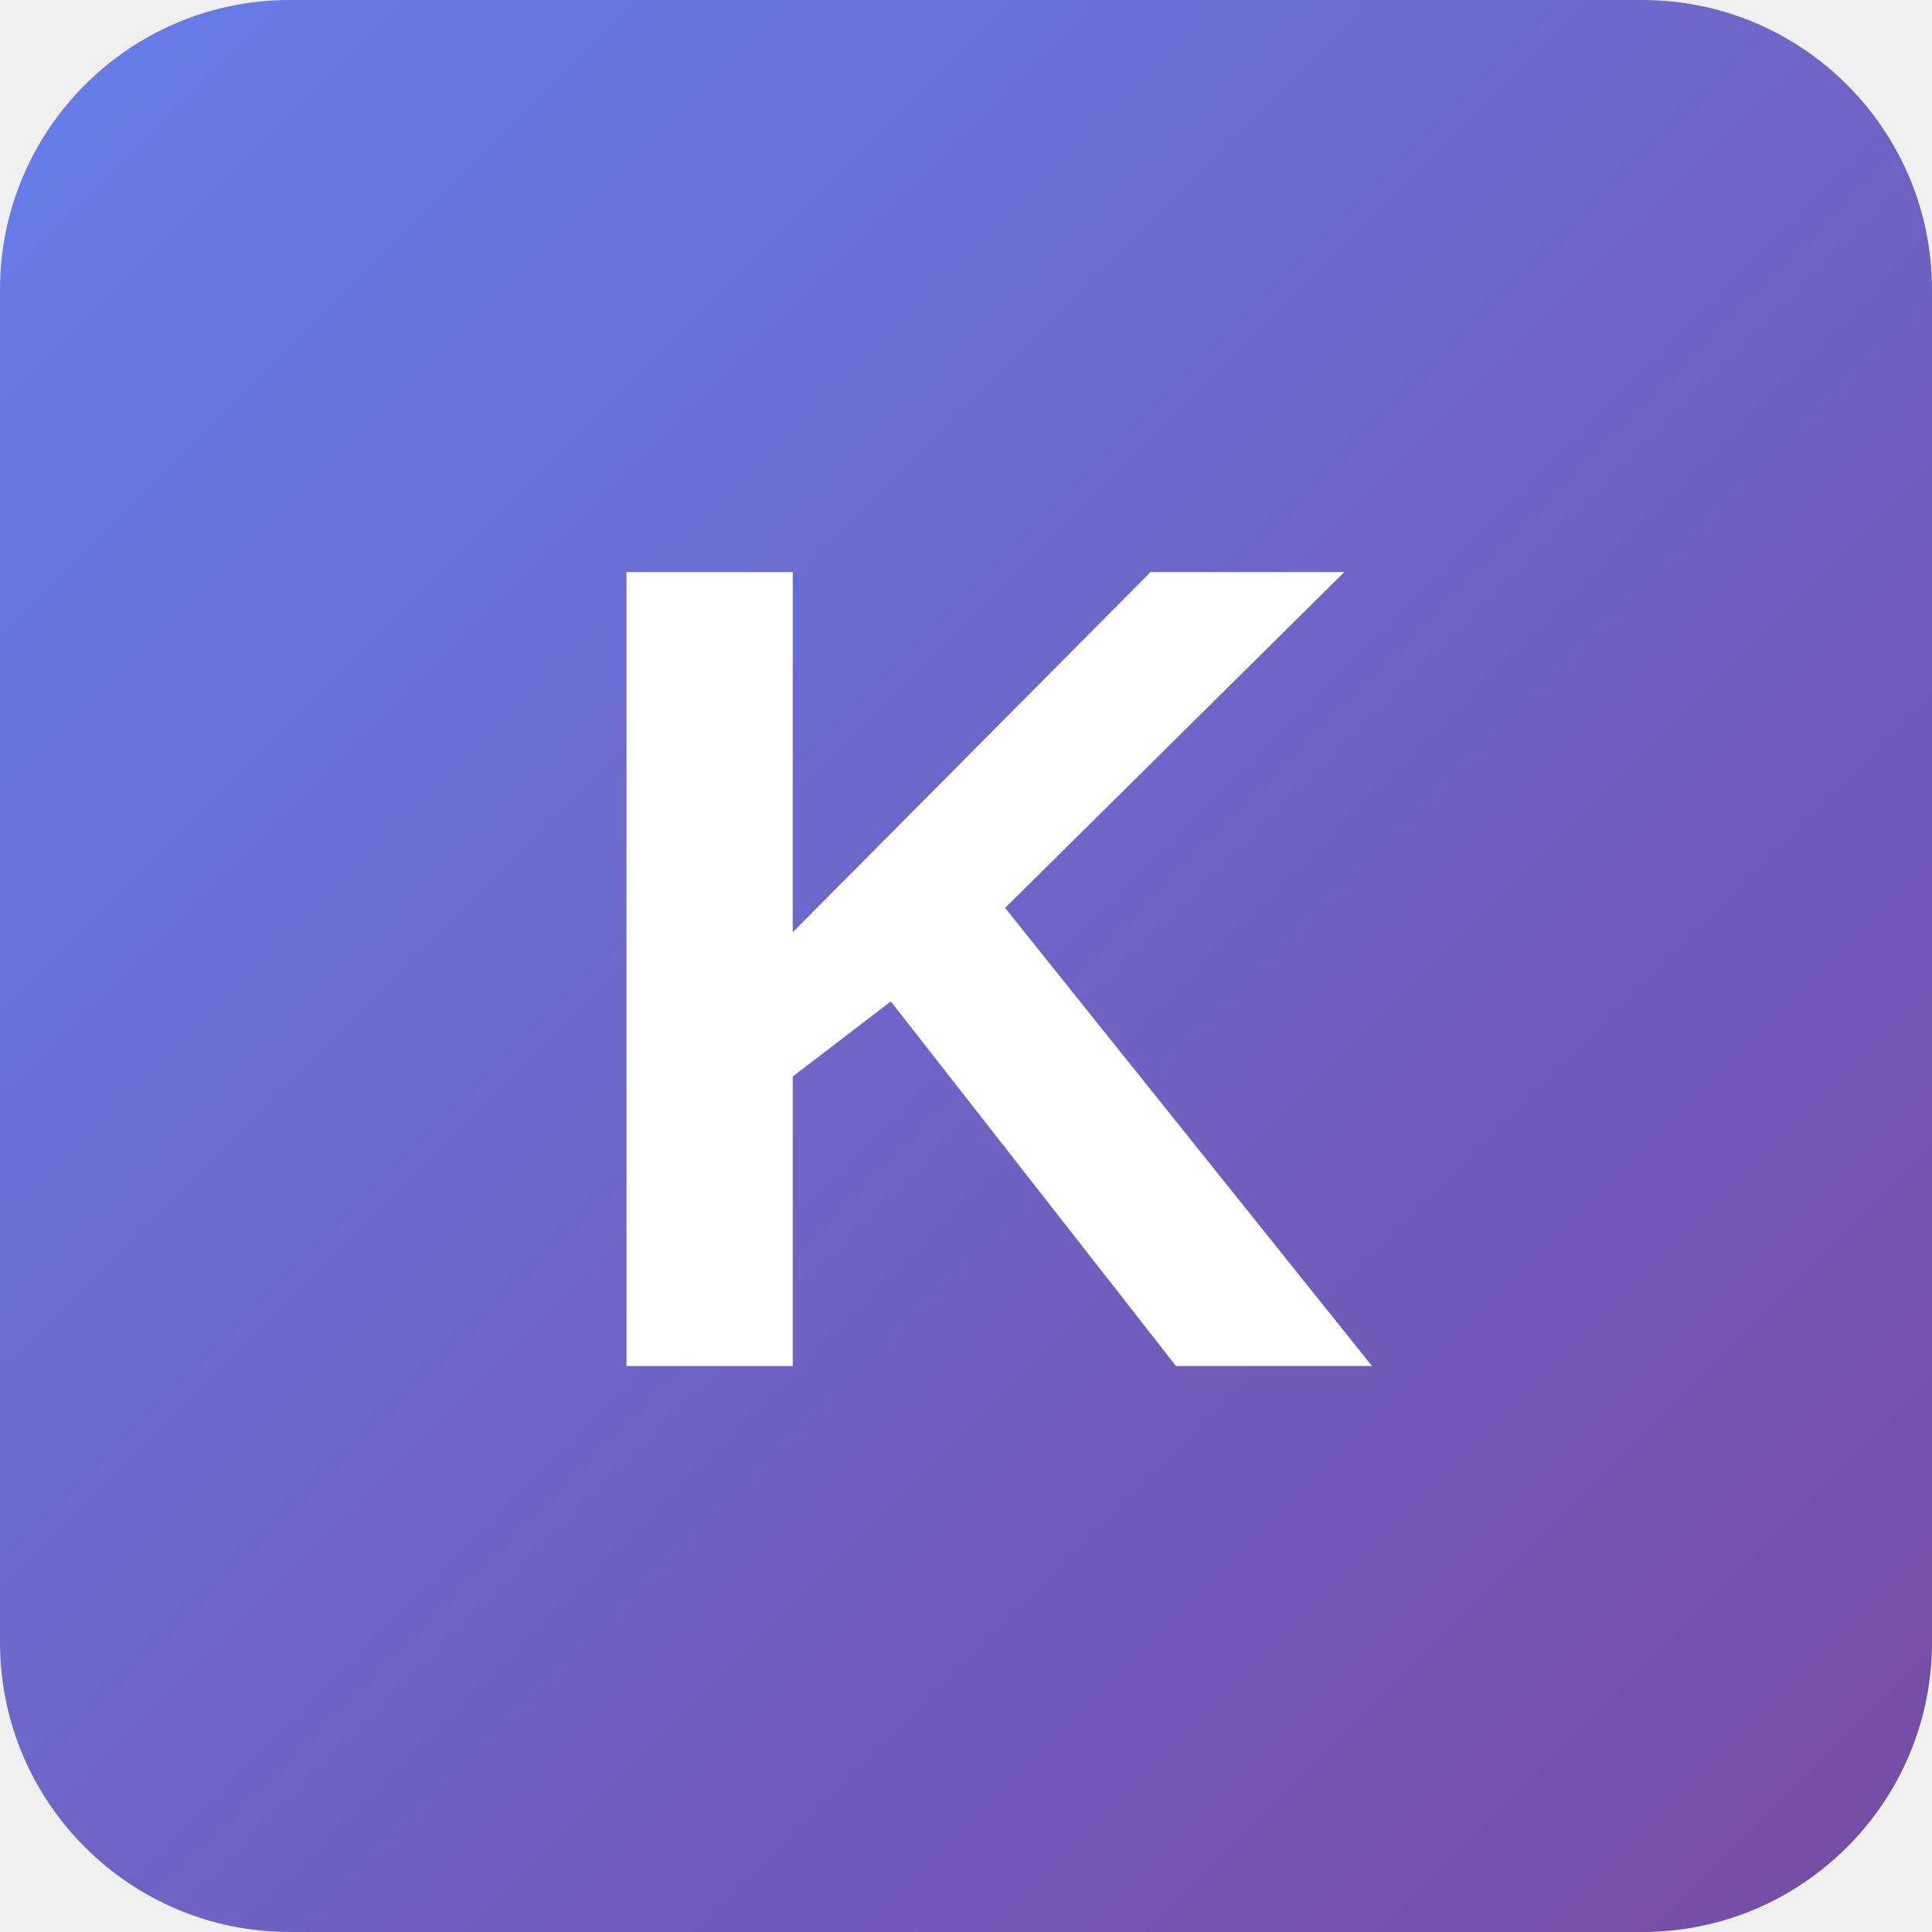
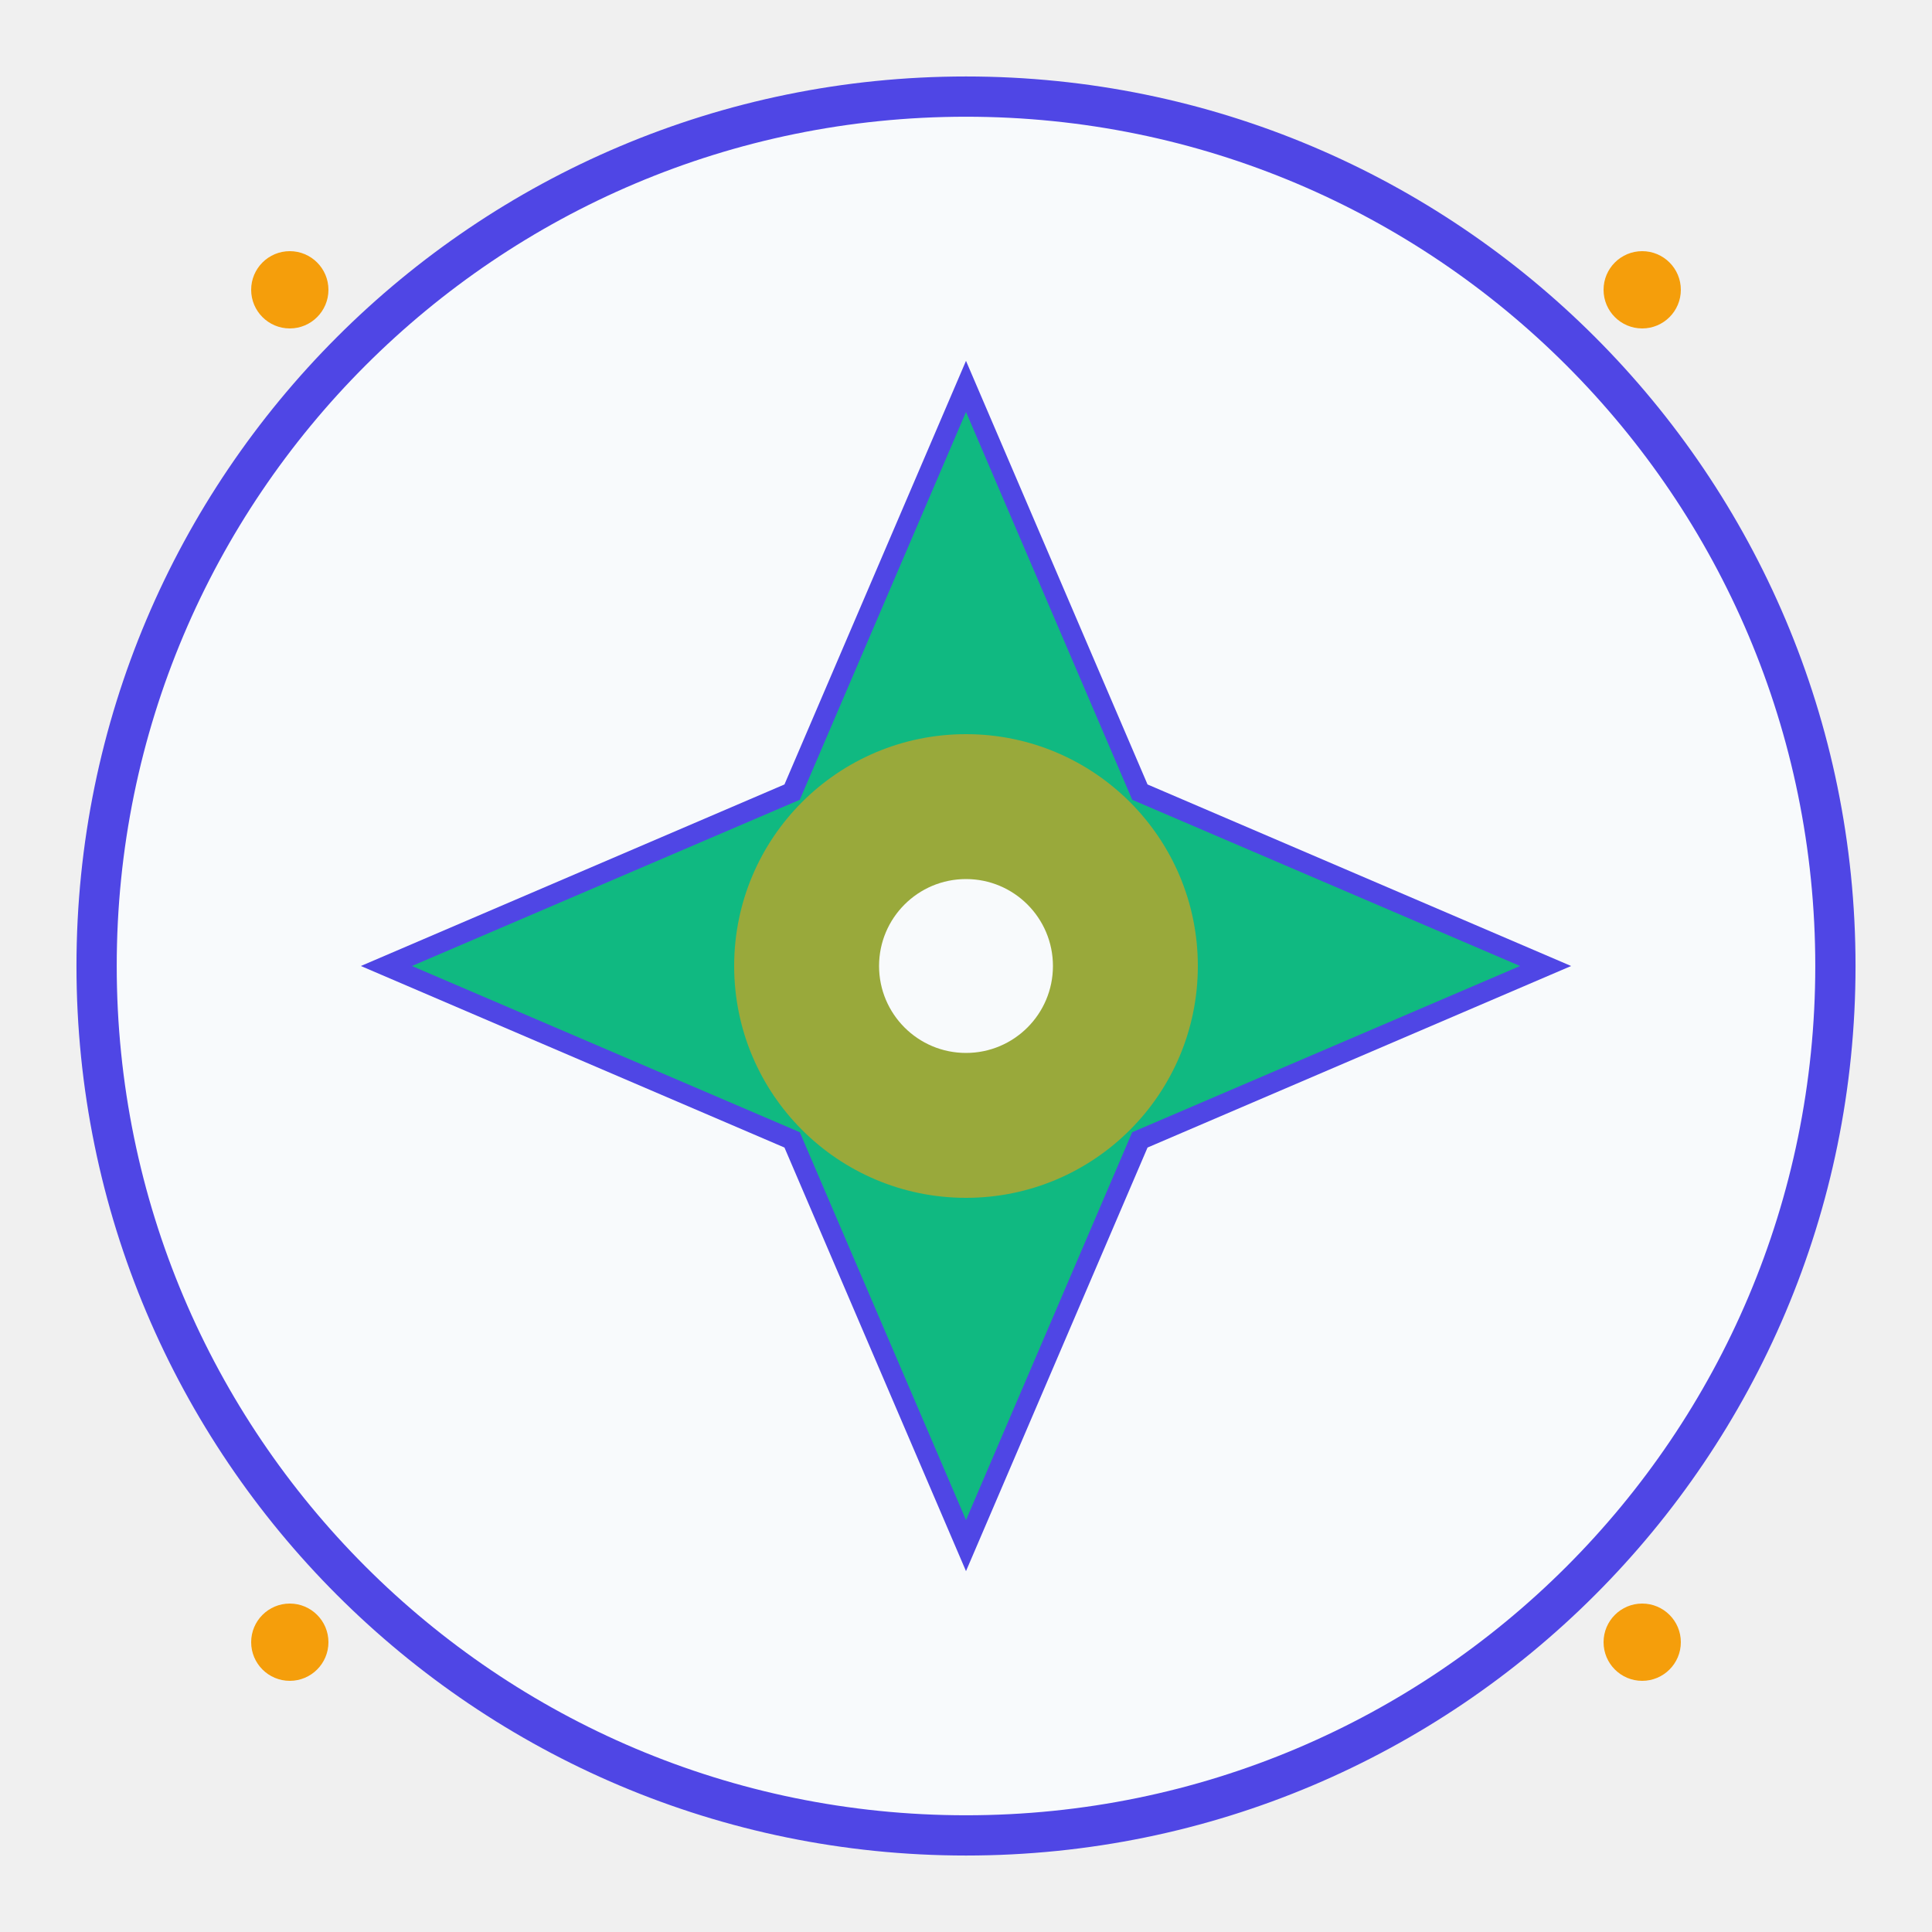
- <svg xmlns="http://www.w3.org/2000/svg" width="144" height="144">
-   <defs>
-     <linearGradient id="bg" x1="0%" y1="0%" x2="100%" y2="100%">
-       <stop offset="0%" style="stop-color:#667eea;stop-opacity:1" />
-       <stop offset="100%" style="stop-color:#764ba2;stop-opacity:1" />
-     </linearGradient>
-   </defs>
-   <rect width="144" height="144" rx="21.6" fill="url(#bg)" />
-   <text x="50%" y="50%" font-family="Arial, sans-serif" font-size="86" font-weight="bold" text-anchor="middle" dominant-baseline="central" fill="#ffffff">K</text>
+ <svg xmlns="http://www.w3.org/2000/svg" width="144" height="144" viewBox="0 0 144 144">
+   <circle cx="72" cy="72" r="64.8" fill="#F8FAFC" stroke="#4F46E5" stroke-width="3" />
+   <g transform="translate(72, 72)">
+     <path d="M 0,-43.2 L 12.96,-12.96 L 43.2,0 L 12.96,12.96 L 0,43.2 L -12.96,12.96 L -43.2,0 L -12.96,-12.96 Z" fill="#10B981" stroke="#4F46E5" stroke-width="1.5" />
+     <circle cx="0" cy="0" r="17.28" fill="#F59E0B" opacity="0.6" />
+     <circle cx="0" cy="0" r="6.48" fill="#F8FAFC" />
+   </g>
+   <circle cx="21.6" cy="21.6" r="2.88" fill="#F59E0B" />
+   <circle cx="122.4" cy="21.6" r="2.88" fill="#F59E0B" />
+   <circle cx="21.6" cy="122.4" r="2.88" fill="#F59E0B" />
+   <circle cx="122.4" cy="122.4" r="2.88" fill="#F59E0B" />
</svg>
